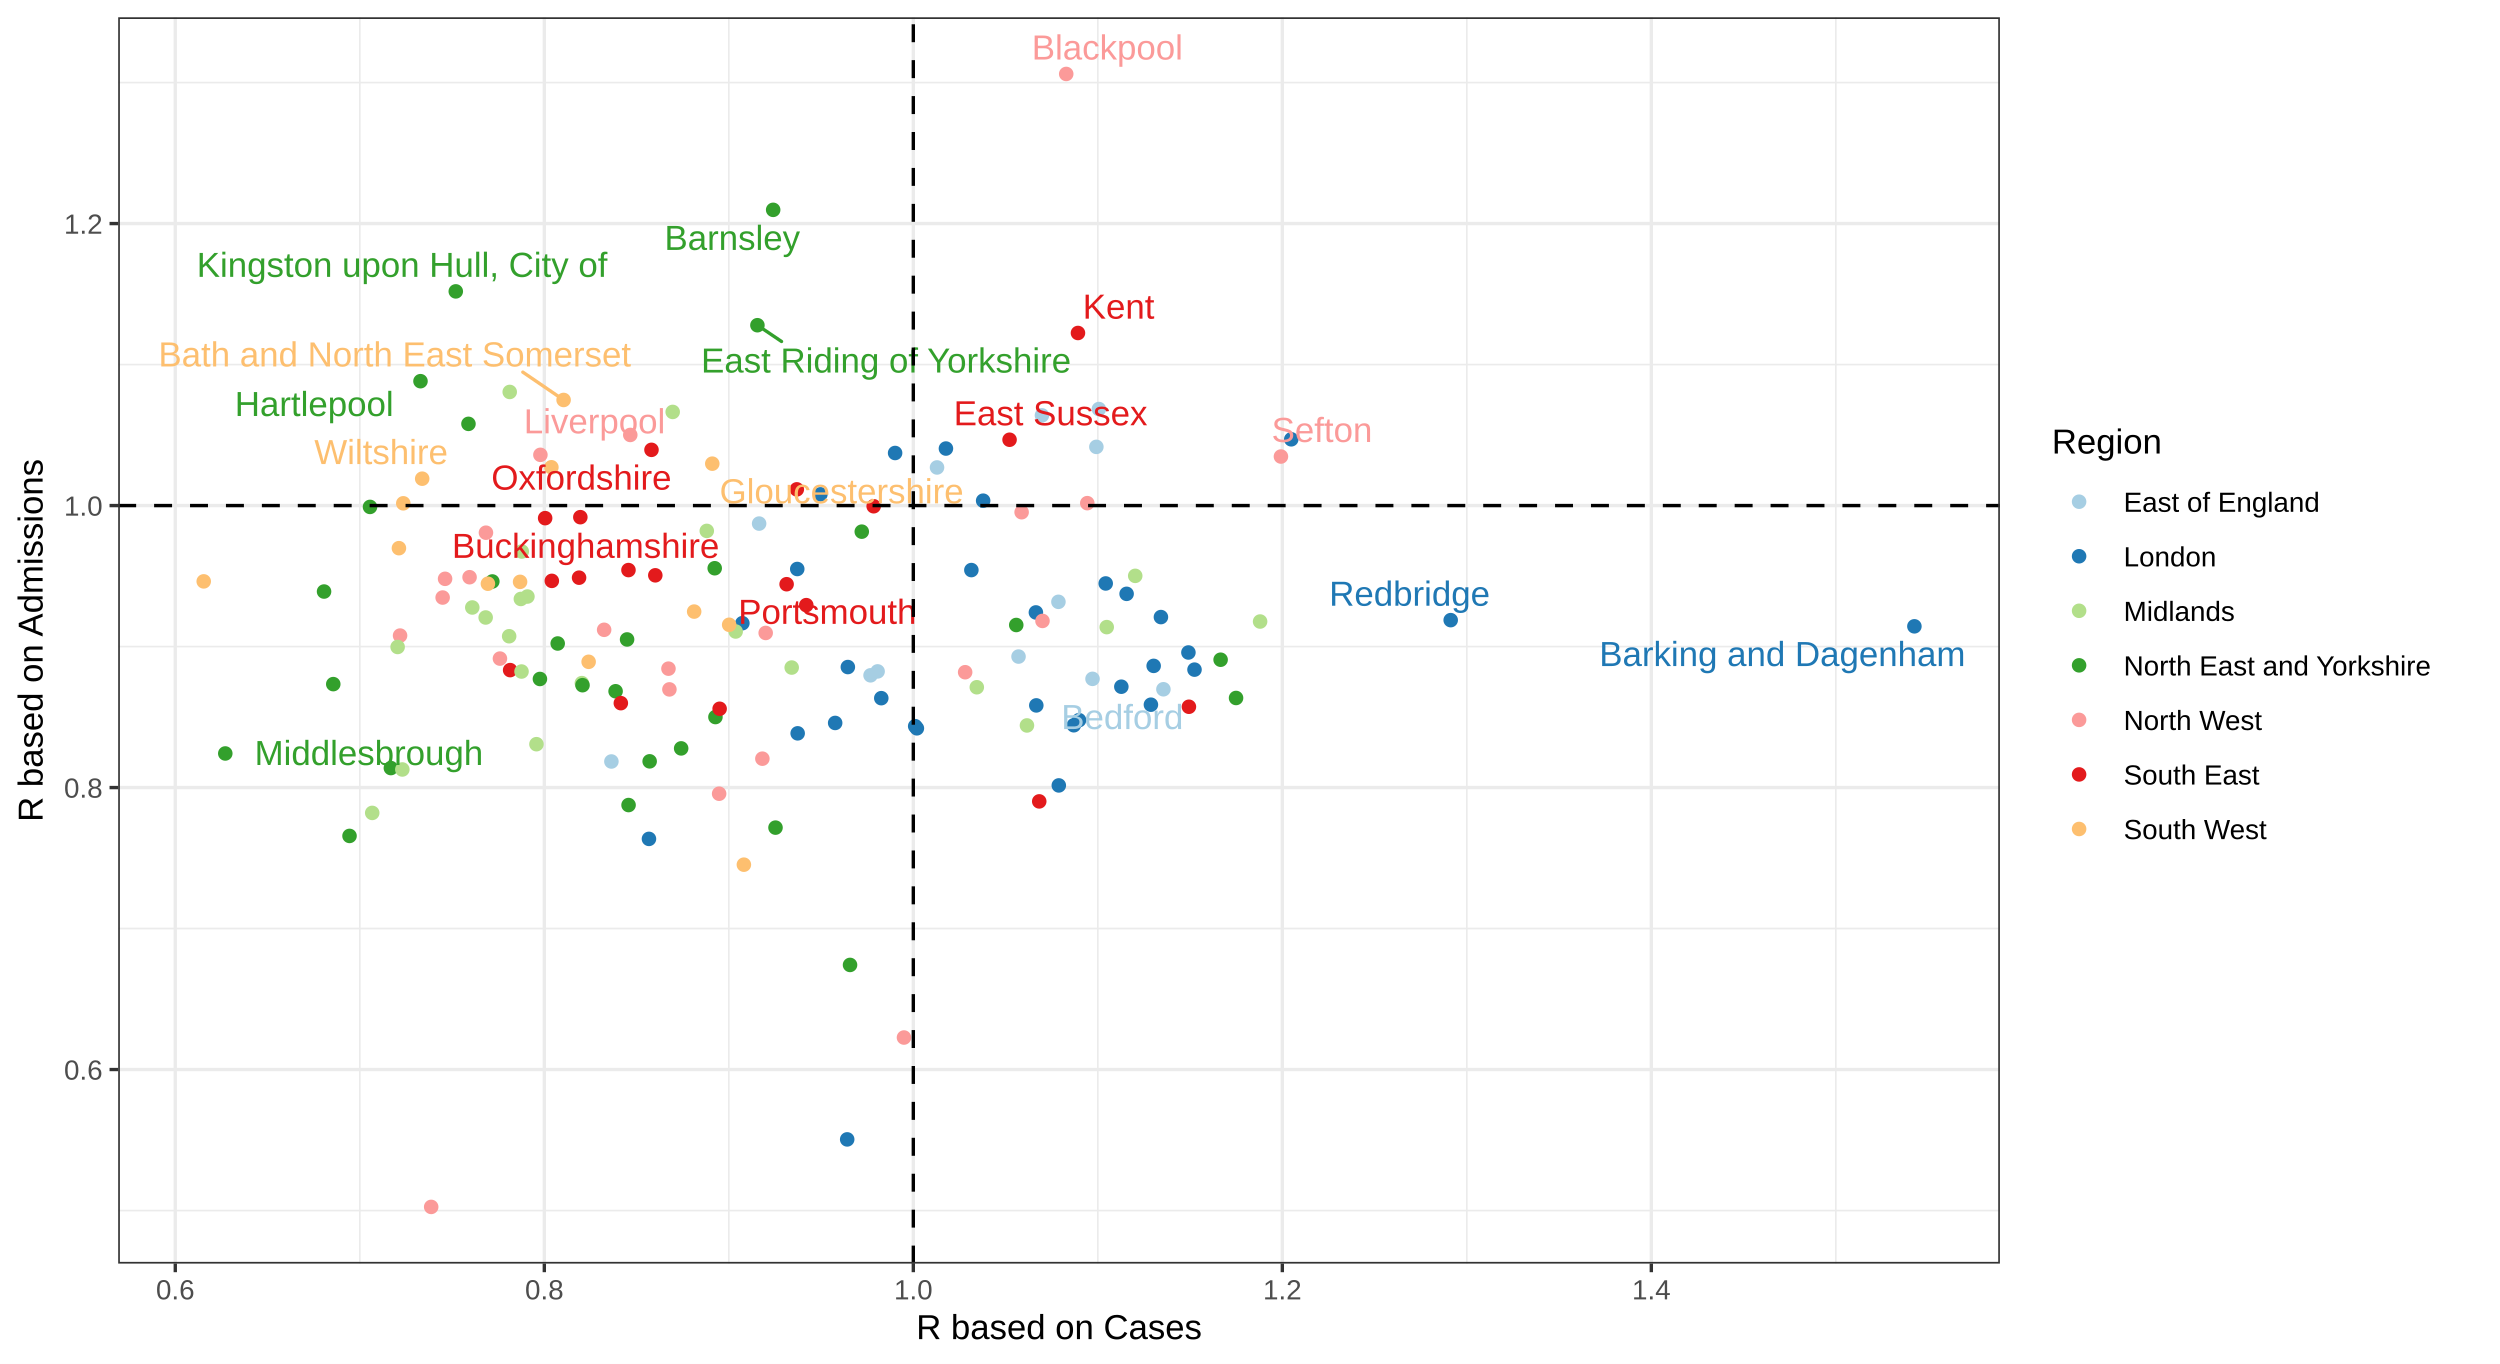
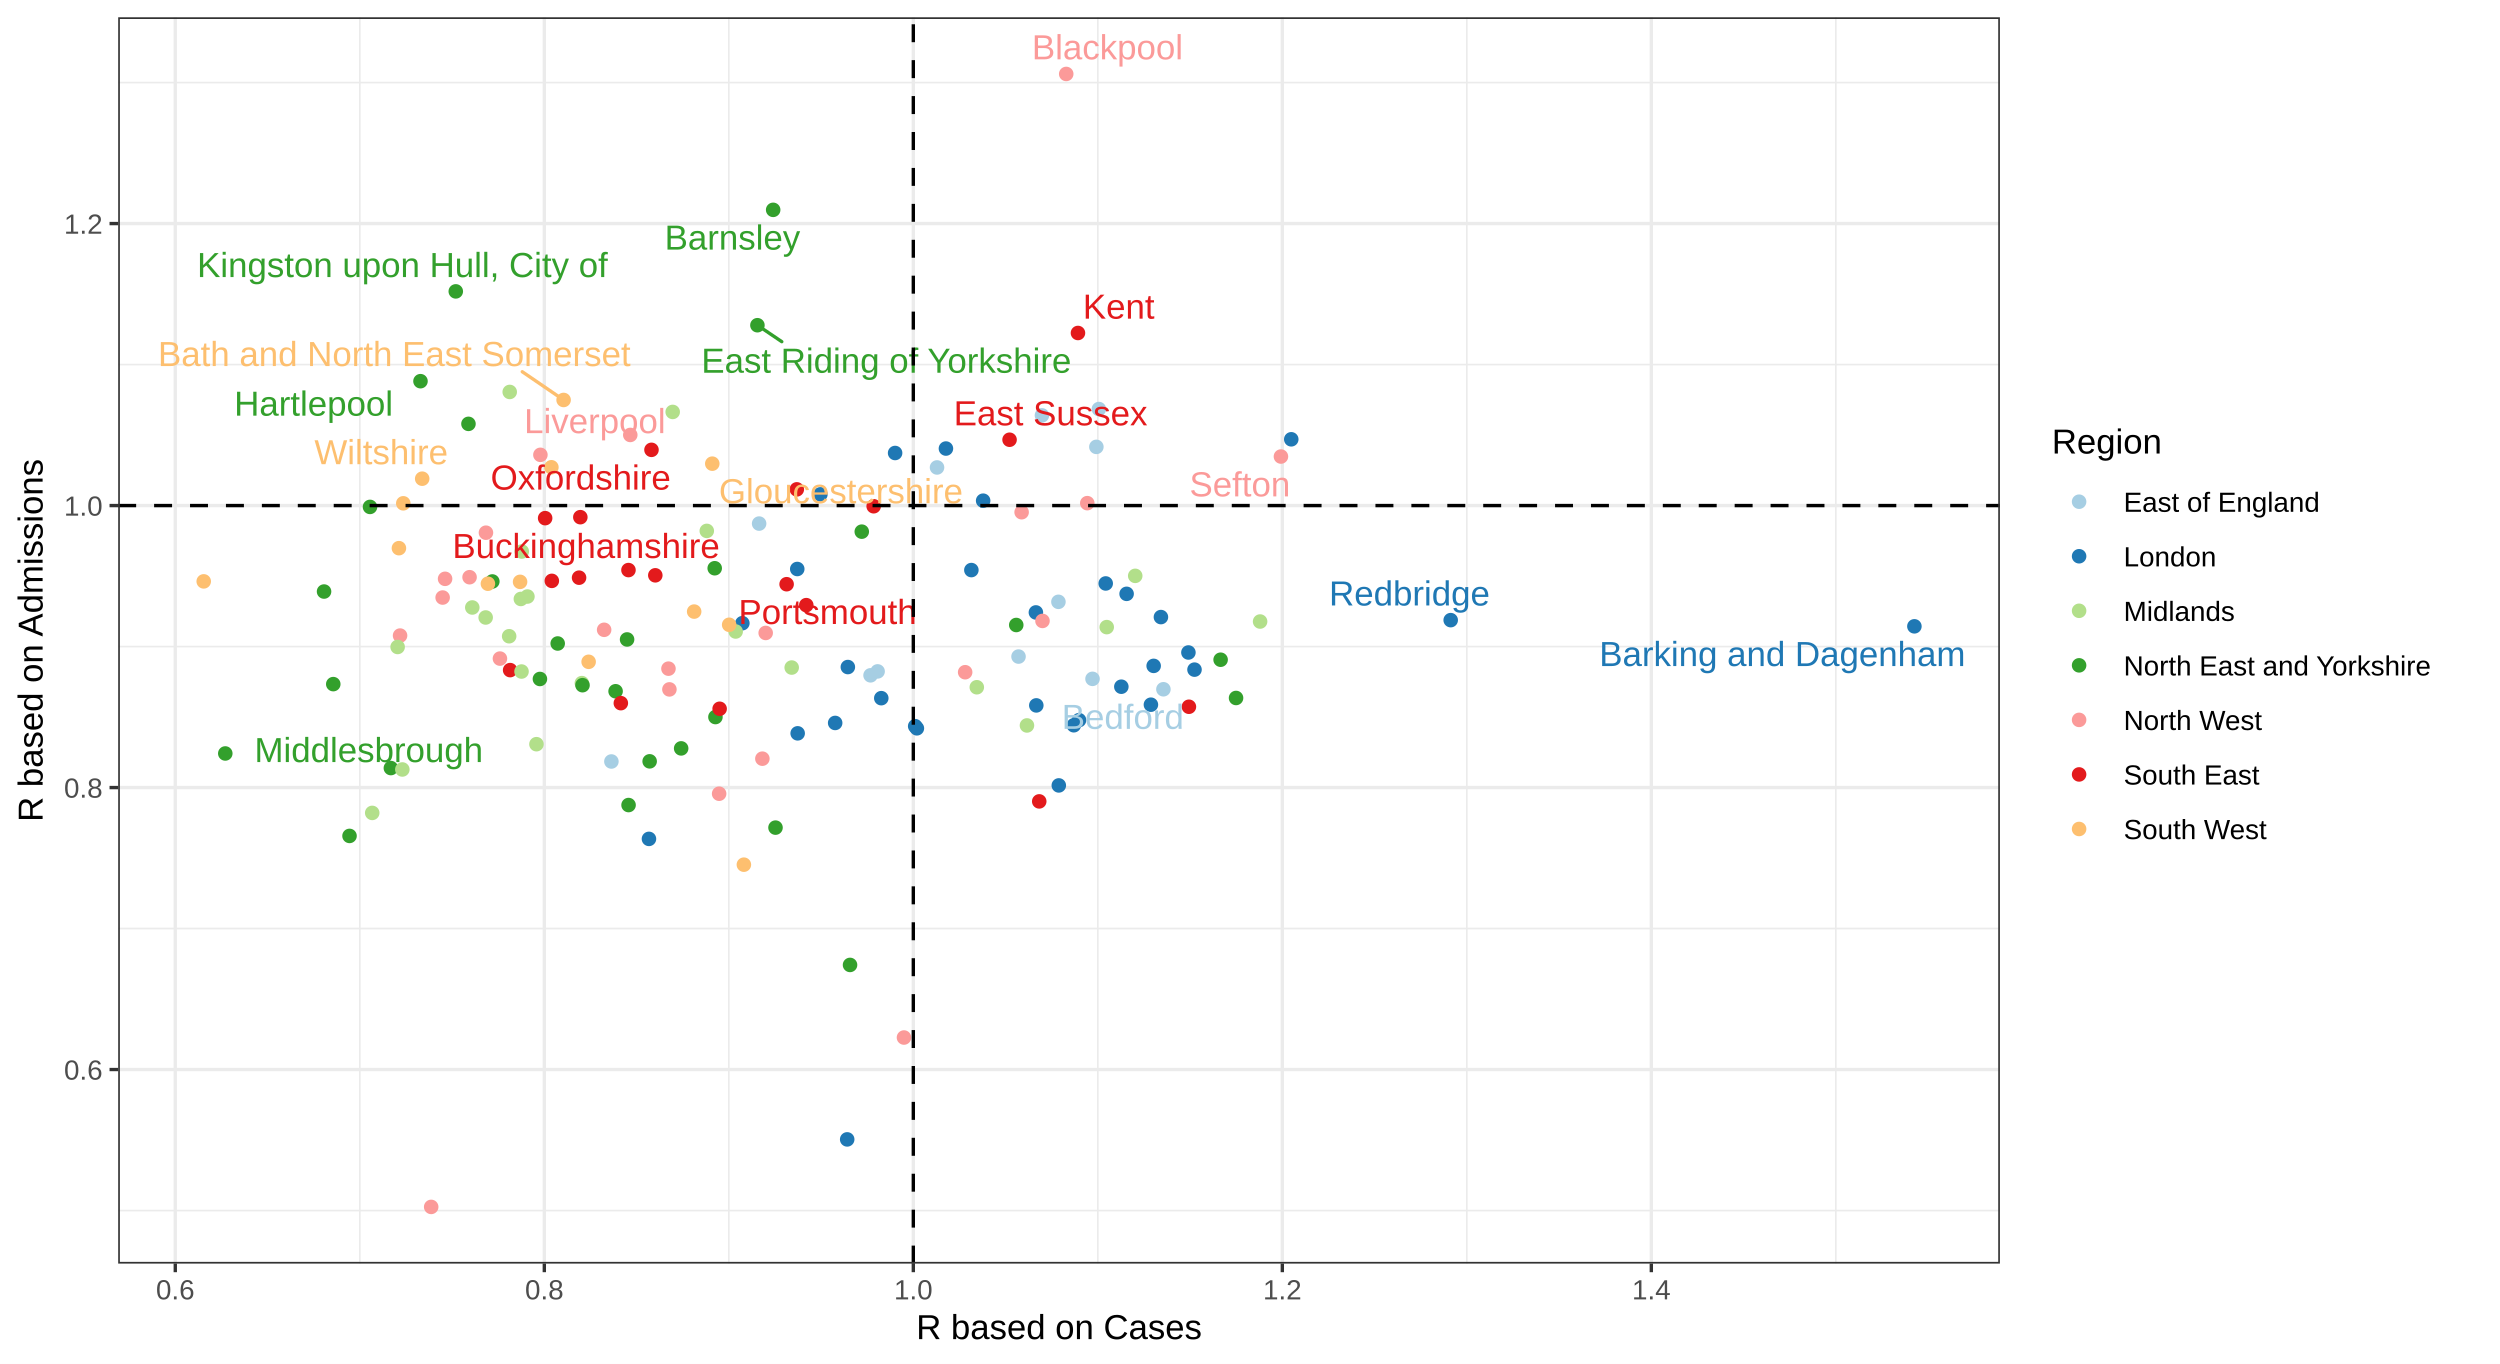
<svg xmlns="http://www.w3.org/2000/svg" class="svglite" width="792.00pt" height="432.00pt" viewBox="0 0 792.00 432.00">
  <defs>
    <style type="text/css">
    .svglite line, .svglite polyline, .svglite polygon, .svglite path, .svglite rect, .svglite circle {
      fill: none;
      stroke: #000000;
      stroke-linecap: round;
      stroke-linejoin: round;
      stroke-miterlimit: 10.00;
    }
    .svglite text {
      white-space: pre;
    }
  </style>
  </defs>
  <rect width="100%" height="100%" style="stroke: none; fill: #FFFFFF;" />
  <defs>
    <clipPath id="cpMC4wMHw3OTIuMDB8MC4wMHw0MzIuMDA=">
      <rect x="0.00" y="0.00" width="792.00" height="432.00" />
    </clipPath>
  </defs>
  <g clip-path="url(#cpMC4wMHw3OTIuMDB8MC4wMHw0MzIuMDA=)">
    <rect x="-0" y="0.00" width="792.00" height="432.00" style="stroke-width: 1.07; stroke: #FFFFFF; fill: #FFFFFF;" />
  </g>
  <defs>
    <clipPath id="cpMzcuNDR8NjMzLjU4fDUuNDh8NDAwLjI5">
      <rect x="37.44" y="5.48" width="596.13" height="394.82" />
    </clipPath>
  </defs>
  <g clip-path="url(#cpMzcuNDR8NjMzLjU4fDUuNDh8NDAwLjI5)">
    <rect x="37.44" y="5.48" width="596.13" height="394.82" style="stroke-width: 1.07; stroke: none; fill: #FFFFFF;" />
    <polyline points="37.44,383.50 633.58,383.50 " style="stroke-width: 0.53; stroke: #EBEBEB; stroke-linecap: butt;" />
    <polyline points="37.44,294.16 633.58,294.16 " style="stroke-width: 0.53; stroke: #EBEBEB; stroke-linecap: butt;" />
    <polyline points="37.44,204.83 633.58,204.83 " style="stroke-width: 0.53; stroke: #EBEBEB; stroke-linecap: butt;" />
    <polyline points="37.44,115.50 633.58,115.50 " style="stroke-width: 0.53; stroke: #EBEBEB; stroke-linecap: butt;" />
    <polyline points="37.44,26.16 633.58,26.16 " style="stroke-width: 0.53; stroke: #EBEBEB; stroke-linecap: butt;" />
    <polyline points="113.99,400.29 113.99,5.48 " style="stroke-width: 0.53; stroke: #EBEBEB; stroke-linecap: butt;" />
    <polyline points="230.89,400.29 230.89,5.48 " style="stroke-width: 0.53; stroke: #EBEBEB; stroke-linecap: butt;" />
    <polyline points="347.79,400.29 347.79,5.48 " style="stroke-width: 0.53; stroke: #EBEBEB; stroke-linecap: butt;" />
    <polyline points="464.69,400.29 464.69,5.48 " style="stroke-width: 0.53; stroke: #EBEBEB; stroke-linecap: butt;" />
    <polyline points="581.59,400.29 581.59,5.48 " style="stroke-width: 0.53; stroke: #EBEBEB; stroke-linecap: butt;" />
    <polyline points="37.44,338.83 633.58,338.83 " style="stroke-width: 1.07; stroke: #EBEBEB; stroke-linecap: butt;" />
    <polyline points="37.44,249.50 633.58,249.50 " style="stroke-width: 1.07; stroke: #EBEBEB; stroke-linecap: butt;" />
    <polyline points="37.44,160.16 633.58,160.16 " style="stroke-width: 1.07; stroke: #EBEBEB; stroke-linecap: butt;" />
    <polyline points="37.44,70.83 633.58,70.83 " style="stroke-width: 1.07; stroke: #EBEBEB; stroke-linecap: butt;" />
    <polyline points="55.53,400.29 55.53,5.48 " style="stroke-width: 1.07; stroke: #EBEBEB; stroke-linecap: butt;" />
    <polyline points="172.44,400.29 172.44,5.48 " style="stroke-width: 1.07; stroke: #EBEBEB; stroke-linecap: butt;" />
    <polyline points="289.34,400.29 289.34,5.48 " style="stroke-width: 1.07; stroke: #EBEBEB; stroke-linecap: butt;" />
    <polyline points="406.24,400.29 406.24,5.48 " style="stroke-width: 1.07; stroke: #EBEBEB; stroke-linecap: butt;" />
    <polyline points="523.14,400.29 523.14,5.48 " style="stroke-width: 1.07; stroke: #EBEBEB; stroke-linecap: butt;" />
    <circle cx="606.48" cy="198.42" r="1.95" style="stroke-width: 0.71; stroke: #1F78B4; fill: #1F78B4;" />
    <circle cx="299.67" cy="142.10" r="1.95" style="stroke-width: 0.71; stroke: #1F78B4; fill: #1F78B4;" />
    <circle cx="244.94" cy="66.48" r="1.95" style="stroke-width: 0.71; stroke: #33A02C; fill: #33A02C;" />
    <circle cx="178.55" cy="126.71" r="1.95" style="stroke-width: 0.71; stroke: #FDBF6F; fill: #FDBF6F;" />
    <circle cx="368.57" cy="218.36" r="1.95" style="stroke-width: 0.71; stroke: #A6CEE3; fill: #A6CEE3;" />
    <circle cx="378.42" cy="212.14" r="1.95" style="stroke-width: 0.71; stroke: #1F78B4; fill: #1F78B4;" />
    <circle cx="184.33" cy="216.41" r="1.95" style="stroke-width: 0.71; stroke: #B2DF8A; fill: #B2DF8A;" />
    <circle cx="227.82" cy="251.45" r="1.95" style="stroke-width: 0.71; stroke: #FB9A99; fill: #FB9A99;" />
    <circle cx="337.78" cy="23.43" r="1.95" style="stroke-width: 0.71; stroke: #FB9A99; fill: #FB9A99;" />
    <circle cx="286.38" cy="328.69" r="1.95" style="stroke-width: 0.71; stroke: #FB9A99; fill: #FB9A99;" />
    <circle cx="127.76" cy="159.45" r="1.95" style="stroke-width: 0.71; stroke: #FDBF6F; fill: #FDBF6F;" />
    <circle cx="255.43" cy="191.71" r="1.95" style="stroke-width: 0.71; stroke: #E31A1C; fill: #E31A1C;" />
    <circle cx="199.13" cy="255.04" r="1.95" style="stroke-width: 0.71; stroke: #33A02C; fill: #33A02C;" />
    <circle cx="350.29" cy="184.84" r="1.95" style="stroke-width: 0.71; stroke: #1F78B4; fill: #1F78B4;" />
    <circle cx="276.78" cy="160.38" r="1.95" style="stroke-width: 0.71; stroke: #E31A1C; fill: #E31A1C;" />
    <circle cx="164.76" cy="184.33" r="1.95" style="stroke-width: 0.71; stroke: #FDBF6F; fill: #FDBF6F;" />
    <circle cx="335.43" cy="248.82" r="1.95" style="stroke-width: 0.71; stroke: #1F78B4; fill: #1F78B4;" />
    <circle cx="172.70" cy="164.15" r="1.95" style="stroke-width: 0.71; stroke: #E31A1C; fill: #E31A1C;" />
    <circle cx="305.76" cy="212.96" r="1.95" style="stroke-width: 0.71; stroke: #FB9A99; fill: #FB9A99;" />
    <circle cx="215.79" cy="237.09" r="1.95" style="stroke-width: 0.71; stroke: #33A02C; fill: #33A02C;" />
    <circle cx="335.31" cy="190.66" r="1.95" style="stroke-width: 0.71; stroke: #A6CEE3; fill: #A6CEE3;" />
    <circle cx="328.17" cy="194.02" r="1.95" style="stroke-width: 0.71; stroke: #1F78B4; fill: #1F78B4;" />
    <circle cx="346.11" cy="215.06" r="1.95" style="stroke-width: 0.71; stroke: #A6CEE3; fill: #A6CEE3;" />
    <circle cx="153.95" cy="168.76" r="1.95" style="stroke-width: 0.71; stroke: #FB9A99; fill: #FB9A99;" />
    <circle cx="171.20" cy="144.09" r="1.95" style="stroke-width: 0.71; stroke: #FB9A99; fill: #FB9A99;" />
    <circle cx="123.83" cy="243.32" r="1.95" style="stroke-width: 0.71; stroke: #33A02C; fill: #33A02C;" />
    <circle cx="167.09" cy="188.98" r="1.95" style="stroke-width: 0.71; stroke: #B2DF8A; fill: #B2DF8A;" />
    <circle cx="268.39" cy="360.96" r="1.95" style="stroke-width: 0.71; stroke: #1F78B4; fill: #1F78B4;" />
    <circle cx="321.95" cy="198.00" r="1.95" style="stroke-width: 0.71; stroke: #33A02C; fill: #33A02C;" />
    <circle cx="105.58" cy="216.73" r="1.95" style="stroke-width: 0.71; stroke: #33A02C; fill: #33A02C;" />
    <circle cx="250.81" cy="211.48" r="1.95" style="stroke-width: 0.71; stroke: #B2DF8A; fill: #B2DF8A;" />
    <circle cx="161.48" cy="124.17" r="1.95" style="stroke-width: 0.71; stroke: #B2DF8A; fill: #B2DF8A;" />
    <circle cx="186.48" cy="209.66" r="1.95" style="stroke-width: 0.71; stroke: #FDBF6F; fill: #FDBF6F;" />
    <circle cx="269.29" cy="305.69" r="1.95" style="stroke-width: 0.71; stroke: #33A02C; fill: #33A02C;" />
    <circle cx="174.68" cy="148.03" r="1.95" style="stroke-width: 0.71; stroke: #FDBF6F; fill: #FDBF6F;" />
    <circle cx="149.62" cy="192.45" r="1.95" style="stroke-width: 0.71; stroke: #B2DF8A; fill: #B2DF8A;" />
    <circle cx="235.18" cy="197.43" r="1.95" style="stroke-width: 0.71; stroke: #1F78B4; fill: #1F78B4;" />
    <circle cx="239.95" cy="103.03" r="1.95" style="stroke-width: 0.71; stroke: #33A02C; fill: #33A02C;" />
    <circle cx="319.83" cy="139.31" r="1.95" style="stroke-width: 0.71; stroke: #E31A1C; fill: #E31A1C;" />
    <circle cx="409.07" cy="139.17" r="1.95" style="stroke-width: 0.71; stroke: #1F78B4; fill: #1F78B4;" />
    <circle cx="330.09" cy="131.59" r="1.95" style="stroke-width: 0.71; stroke: #A6CEE3; fill: #A6CEE3;" />
    <circle cx="110.73" cy="264.82" r="1.95" style="stroke-width: 0.71; stroke: #33A02C; fill: #33A02C;" />
    <circle cx="225.65" cy="146.89" r="1.95" style="stroke-width: 0.71; stroke: #FDBF6F; fill: #FDBF6F;" />
    <circle cx="355.24" cy="217.55" r="1.95" style="stroke-width: 0.71; stroke: #1F78B4; fill: #1F78B4;" />
    <circle cx="191.39" cy="199.52" r="1.95" style="stroke-width: 0.71; stroke: #FB9A99; fill: #FB9A99;" />
    <circle cx="307.73" cy="180.60" r="1.95" style="stroke-width: 0.71; stroke: #1F78B4; fill: #1F78B4;" />
    <circle cx="161.61" cy="212.29" r="1.95" style="stroke-width: 0.71; stroke: #E31A1C; fill: #E31A1C;" />
    <circle cx="364.61" cy="223.25" r="1.95" style="stroke-width: 0.71; stroke: #1F78B4; fill: #1F78B4;" />
    <circle cx="376.49" cy="206.71" r="1.95" style="stroke-width: 0.71; stroke: #1F78B4; fill: #1F78B4;" />
    <circle cx="133.21" cy="120.76" r="1.95" style="stroke-width: 0.71; stroke: #33A02C; fill: #33A02C;" />
    <circle cx="356.91" cy="188.13" r="1.95" style="stroke-width: 0.71; stroke: #1F78B4; fill: #1F78B4;" />
    <circle cx="223.91" cy="168.19" r="1.95" style="stroke-width: 0.71; stroke: #B2DF8A; fill: #B2DF8A;" />
    <circle cx="296.85" cy="148.09" r="1.95" style="stroke-width: 0.71; stroke: #A6CEE3; fill: #A6CEE3;" />
    <circle cx="289.93" cy="230.06" r="1.95" style="stroke-width: 0.71; stroke: #1F78B4; fill: #1F78B4;" />
    <circle cx="341.84" cy="228.14" r="1.95" style="stroke-width: 0.71; stroke: #1F78B4; fill: #1F78B4;" />
    <circle cx="252.43" cy="155.03" r="1.95" style="stroke-width: 0.71; stroke: #E31A1C; fill: #E31A1C;" />
    <circle cx="205.59" cy="265.76" r="1.95" style="stroke-width: 0.71; stroke: #1F78B4; fill: #1F78B4;" />
    <circle cx="367.78" cy="195.49" r="1.95" style="stroke-width: 0.71; stroke: #1F78B4; fill: #1F78B4;" />
    <circle cx="341.50" cy="105.49" r="1.95" style="stroke-width: 0.71; stroke: #E31A1C; fill: #E31A1C;" />
    <circle cx="144.39" cy="92.31" r="1.95" style="stroke-width: 0.71; stroke: #33A02C; fill: #33A02C;" />
    <circle cx="340.18" cy="229.76" r="1.95" style="stroke-width: 0.71; stroke: #1F78B4; fill: #1F78B4;" />
    <circle cx="198.66" cy="202.58" r="1.95" style="stroke-width: 0.71; stroke: #33A02C; fill: #33A02C;" />
    <circle cx="148.76" cy="182.86" r="1.95" style="stroke-width: 0.71; stroke: #FB9A99; fill: #FB9A99;" />
    <circle cx="290.47" cy="230.73" r="1.95" style="stroke-width: 0.71; stroke: #1F78B4; fill: #1F78B4;" />
    <circle cx="323.65" cy="162.27" r="1.95" style="stroke-width: 0.71; stroke: #FB9A99; fill: #FB9A99;" />
    <circle cx="195.02" cy="218.99" r="1.95" style="stroke-width: 0.71; stroke: #33A02C; fill: #33A02C;" />
    <circle cx="399.20" cy="196.90" r="1.95" style="stroke-width: 0.71; stroke: #B2DF8A; fill: #B2DF8A;" />
    <circle cx="350.61" cy="198.67" r="1.95" style="stroke-width: 0.71; stroke: #B2DF8A; fill: #B2DF8A;" />
    <circle cx="264.58" cy="229.03" r="1.95" style="stroke-width: 0.71; stroke: #1F78B4; fill: #1F78B4;" />
    <circle cx="359.64" cy="182.43" r="1.95" style="stroke-width: 0.71; stroke: #B2DF8A; fill: #B2DF8A;" />
    <circle cx="199.67" cy="137.79" r="1.95" style="stroke-width: 0.71; stroke: #FB9A99; fill: #FB9A99;" />
    <circle cx="278.03" cy="212.70" r="1.95" style="stroke-width: 0.71; stroke: #A6CEE3; fill: #A6CEE3;" />
    <circle cx="211.77" cy="211.83" r="1.95" style="stroke-width: 0.71; stroke: #FB9A99; fill: #FB9A99;" />
    <circle cx="376.65" cy="223.90" r="1.95" style="stroke-width: 0.71; stroke: #E31A1C; fill: #E31A1C;" />
    <circle cx="283.57" cy="143.51" r="1.95" style="stroke-width: 0.71; stroke: #1F78B4; fill: #1F78B4;" />
    <circle cx="71.37" cy="238.70" r="1.95" style="stroke-width: 0.71; stroke: #33A02C; fill: #33A02C;" />
    <circle cx="193.69" cy="241.24" r="1.95" style="stroke-width: 0.71; stroke: #A6CEE3; fill: #A6CEE3;" />
    <circle cx="117.22" cy="160.59" r="1.95" style="stroke-width: 0.71; stroke: #33A02C; fill: #33A02C;" />
    <circle cx="328.30" cy="223.47" r="1.95" style="stroke-width: 0.71; stroke: #1F78B4; fill: #1F78B4;" />
    <circle cx="275.79" cy="213.94" r="1.95" style="stroke-width: 0.71; stroke: #A6CEE3; fill: #A6CEE3;" />
    <circle cx="386.69" cy="209.00" r="1.95" style="stroke-width: 0.71; stroke: #33A02C; fill: #33A02C;" />
    <circle cx="391.58" cy="221.12" r="1.95" style="stroke-width: 0.71; stroke: #33A02C; fill: #33A02C;" />
    <circle cx="219.91" cy="193.75" r="1.95" style="stroke-width: 0.71; stroke: #FDBF6F; fill: #FDBF6F;" />
    <circle cx="184.54" cy="217.07" r="1.95" style="stroke-width: 0.71; stroke: #33A02C; fill: #33A02C;" />
    <circle cx="176.68" cy="203.86" r="1.95" style="stroke-width: 0.71; stroke: #33A02C; fill: #33A02C;" />
    <circle cx="233.06" cy="200.06" r="1.95" style="stroke-width: 0.71; stroke: #B2DF8A; fill: #B2DF8A;" />
    <circle cx="226.65" cy="227.16" r="1.95" style="stroke-width: 0.71; stroke: #33A02C; fill: #33A02C;" />
    <circle cx="309.45" cy="217.72" r="1.95" style="stroke-width: 0.71; stroke: #B2DF8A; fill: #B2DF8A;" />
    <circle cx="325.34" cy="229.82" r="1.95" style="stroke-width: 0.71; stroke: #B2DF8A; fill: #B2DF8A;" />
    <circle cx="158.38" cy="208.64" r="1.95" style="stroke-width: 0.71; stroke: #FB9A99; fill: #FB9A99;" />
    <circle cx="206.39" cy="142.51" r="1.95" style="stroke-width: 0.71; stroke: #E31A1C; fill: #E31A1C;" />
    <circle cx="322.67" cy="208.00" r="1.95" style="stroke-width: 0.71; stroke: #A6CEE3; fill: #A6CEE3;" />
    <circle cx="64.54" cy="184.18" r="1.95" style="stroke-width: 0.71; stroke: #FDBF6F; fill: #FDBF6F;" />
    <circle cx="249.20" cy="185.08" r="1.95" style="stroke-width: 0.71; stroke: #E31A1C; fill: #E31A1C;" />
    <circle cx="174.82" cy="184.02" r="1.95" style="stroke-width: 0.71; stroke: #E31A1C; fill: #E31A1C;" />
    <circle cx="459.58" cy="196.46" r="1.95" style="stroke-width: 0.71; stroke: #1F78B4; fill: #1F78B4;" />
    <circle cx="205.81" cy="241.19" r="1.95" style="stroke-width: 0.71; stroke: #33A02C; fill: #33A02C;" />
    <circle cx="365.48" cy="210.95" r="1.95" style="stroke-width: 0.71; stroke: #1F78B4; fill: #1F78B4;" />
    <circle cx="126.74" cy="201.35" r="1.95" style="stroke-width: 0.71; stroke: #FB9A99; fill: #FB9A99;" />
    <circle cx="245.68" cy="262.19" r="1.95" style="stroke-width: 0.71; stroke: #33A02C; fill: #33A02C;" />
    <circle cx="241.52" cy="240.35" r="1.95" style="stroke-width: 0.71; stroke: #FB9A99; fill: #FB9A99;" />
    <circle cx="127.46" cy="243.77" r="1.95" style="stroke-width: 0.71; stroke: #B2DF8A; fill: #B2DF8A;" />
    <circle cx="405.80" cy="144.63" r="1.95" style="stroke-width: 0.71; stroke: #FB9A99; fill: #FB9A99;" />
    <circle cx="171.05" cy="215.10" r="1.95" style="stroke-width: 0.71; stroke: #33A02C; fill: #33A02C;" />
    <circle cx="165.01" cy="189.75" r="1.95" style="stroke-width: 0.71; stroke: #B2DF8A; fill: #B2DF8A;" />
    <circle cx="227.98" cy="224.54" r="1.95" style="stroke-width: 0.71; stroke: #E31A1C; fill: #E31A1C;" />
    <circle cx="165.22" cy="212.74" r="1.95" style="stroke-width: 0.71; stroke: #B2DF8A; fill: #B2DF8A;" />
    <circle cx="231.00" cy="197.93" r="1.95" style="stroke-width: 0.71; stroke: #FDBF6F; fill: #FDBF6F;" />
    <circle cx="126.38" cy="173.66" r="1.95" style="stroke-width: 0.71; stroke: #FDBF6F; fill: #FDBF6F;" />
    <circle cx="155.97" cy="184.21" r="1.95" style="stroke-width: 0.71; stroke: #33A02C; fill: #33A02C;" />
    <circle cx="199.10" cy="180.60" r="1.95" style="stroke-width: 0.71; stroke: #E31A1C; fill: #E31A1C;" />
    <circle cx="347.33" cy="141.57" r="1.95" style="stroke-width: 0.71; stroke: #A6CEE3; fill: #A6CEE3;" />
    <circle cx="252.70" cy="232.32" r="1.95" style="stroke-width: 0.71; stroke: #1F78B4; fill: #1F78B4;" />
    <circle cx="141.00" cy="183.37" r="1.95" style="stroke-width: 0.71; stroke: #FB9A99; fill: #FB9A99;" />
    <circle cx="125.97" cy="204.96" r="1.95" style="stroke-width: 0.71; stroke: #B2DF8A; fill: #B2DF8A;" />
    <circle cx="344.45" cy="159.40" r="1.95" style="stroke-width: 0.71; stroke: #FB9A99; fill: #FB9A99;" />
    <circle cx="148.41" cy="134.28" r="1.95" style="stroke-width: 0.71; stroke: #33A02C; fill: #33A02C;" />
    <circle cx="161.30" cy="201.56" r="1.95" style="stroke-width: 0.71; stroke: #B2DF8A; fill: #B2DF8A;" />
    <circle cx="240.49" cy="165.87" r="1.95" style="stroke-width: 0.71; stroke: #A6CEE3; fill: #A6CEE3;" />
    <circle cx="102.66" cy="187.40" r="1.95" style="stroke-width: 0.71; stroke: #33A02C; fill: #33A02C;" />
    <circle cx="329.23" cy="253.88" r="1.95" style="stroke-width: 0.71; stroke: #E31A1C; fill: #E31A1C;" />
    <circle cx="311.46" cy="158.62" r="1.95" style="stroke-width: 0.71; stroke: #1F78B4; fill: #1F78B4;" />
    <circle cx="235.66" cy="273.93" r="1.95" style="stroke-width: 0.71; stroke: #FDBF6F; fill: #FDBF6F;" />
    <circle cx="330.26" cy="196.71" r="1.95" style="stroke-width: 0.71; stroke: #FB9A99; fill: #FB9A99;" />
    <circle cx="153.86" cy="195.62" r="1.95" style="stroke-width: 0.71; stroke: #B2DF8A; fill: #B2DF8A;" />
    <circle cx="348.13" cy="129.59" r="1.95" style="stroke-width: 0.71; stroke: #A6CEE3; fill: #A6CEE3;" />
    <circle cx="154.57" cy="184.92" r="1.95" style="stroke-width: 0.71; stroke: #FDBF6F; fill: #FDBF6F;" />
    <circle cx="268.60" cy="211.32" r="1.95" style="stroke-width: 0.71; stroke: #1F78B4; fill: #1F78B4;" />
    <circle cx="242.57" cy="200.52" r="1.95" style="stroke-width: 0.71; stroke: #FB9A99; fill: #FB9A99;" />
    <circle cx="226.42" cy="180.02" r="1.95" style="stroke-width: 0.71; stroke: #33A02C; fill: #33A02C;" />
    <circle cx="169.95" cy="235.76" r="1.95" style="stroke-width: 0.71; stroke: #B2DF8A; fill: #B2DF8A;" />
    <circle cx="279.19" cy="221.18" r="1.95" style="stroke-width: 0.71; stroke: #1F78B4; fill: #1F78B4;" />
    <circle cx="259.90" cy="156.61" r="1.95" style="stroke-width: 0.71; stroke: #1F78B4; fill: #1F78B4;" />
    <circle cx="212.07" cy="218.40" r="1.95" style="stroke-width: 0.71; stroke: #FB9A99; fill: #FB9A99;" />
    <circle cx="213.11" cy="130.50" r="1.95" style="stroke-width: 0.71; stroke: #B2DF8A; fill: #B2DF8A;" />
    <circle cx="183.45" cy="183.01" r="1.95" style="stroke-width: 0.71; stroke: #E31A1C; fill: #E31A1C;" />
    <circle cx="183.85" cy="163.84" r="1.95" style="stroke-width: 0.71; stroke: #E31A1C; fill: #E31A1C;" />
    <circle cx="252.57" cy="180.26" r="1.95" style="stroke-width: 0.71; stroke: #1F78B4; fill: #1F78B4;" />
    <circle cx="136.60" cy="382.35" r="1.95" style="stroke-width: 0.71; stroke: #FB9A99; fill: #FB9A99;" />
    <circle cx="133.75" cy="151.65" r="1.95" style="stroke-width: 0.71; stroke: #FDBF6F; fill: #FDBF6F;" />
    <circle cx="196.68" cy="222.76" r="1.95" style="stroke-width: 0.71; stroke: #E31A1C; fill: #E31A1C;" />
    <circle cx="140.23" cy="189.30" r="1.95" style="stroke-width: 0.71; stroke: #FB9A99; fill: #FB9A99;" />
    <circle cx="207.60" cy="182.26" r="1.95" style="stroke-width: 0.71; stroke: #E31A1C; fill: #E31A1C;" />
    <circle cx="117.92" cy="257.53" r="1.95" style="stroke-width: 0.71; stroke: #B2DF8A; fill: #B2DF8A;" />
    <circle cx="165.30" cy="174.72" r="1.95" style="stroke-width: 0.71; stroke: #B2DF8A; fill: #B2DF8A;" />
    <circle cx="273.01" cy="168.43" r="1.95" style="stroke-width: 0.71; stroke: #33A02C; fill: #33A02C;" />
-     <line x1="165.63" y1="117.89" x2="177.57" y2="126.04" style="stroke-width: 1.07; stroke: #FDBF6F;" />
-     <line x1="247.59" y1="108.18" x2="240.93" y2="103.69" style="stroke-width: 1.07; stroke: #33A02C;" />
+     <line x1="165.46" y1="117.77" x2="177.57" y2="126.04" style="stroke-width: 1.07; stroke: #FDBF6F;" />
+     <line x1="247.67" y1="108.24" x2="240.93" y2="103.69" style="stroke-width: 1.07; stroke: #33A02C;" />
    <text x="564.65" y="211.00" text-anchor="middle" style="font-size: 11.04px;fill: #1F78B4; font-family: &quot;Liberation Sans&quot;;" textLength="130.60px" lengthAdjust="spacingAndGlyphs">Barking and Dagenham</text>
-     <text x="231.98" y="79.17" text-anchor="middle" style="font-size: 11.04px;fill: #33A02C; font-family: &quot;Liberation Sans&quot;;" textLength="47.79px" lengthAdjust="spacingAndGlyphs">Barnsley</text>
-     <text x="125.05" y="116.09" text-anchor="middle" style="font-size: 11.04px;fill: #FDBF6F; font-family: &quot;Liberation Sans&quot;;" textLength="167.75px" lengthAdjust="spacingAndGlyphs">Bath and North East Somerset</text>
-     <text x="355.54" y="230.96" text-anchor="middle" style="font-size: 11.04px;fill: #A6CEE3; font-family: &quot;Liberation Sans&quot;;" textLength="43.32px" lengthAdjust="spacingAndGlyphs">Bedford</text>
-     <text x="350.80" y="18.86" text-anchor="middle" style="font-size: 11.04px;fill: #FB9A99; font-family: &quot;Liberation Sans&quot;;" textLength="53.40px" lengthAdjust="spacingAndGlyphs">Blackpool</text>
-     <text x="185.53" y="176.74" text-anchor="middle" style="font-size: 11.04px;fill: #E31A1C; font-family: &quot;Liberation Sans&quot;;" textLength="95.44px" lengthAdjust="spacingAndGlyphs">Buckinghamshire</text>
-     <text x="280.71" y="118.02" text-anchor="middle" style="font-size: 11.04px;fill: #33A02C; font-family: &quot;Liberation Sans&quot;;" textLength="129.56px" lengthAdjust="spacingAndGlyphs">East Riding of Yorkshire</text>
-     <text x="332.82" y="134.73" text-anchor="middle" style="font-size: 11.04px;fill: #E31A1C; font-family: &quot;Liberation Sans&quot;;" textLength="65.92px" lengthAdjust="spacingAndGlyphs">East Sussex</text>
-     <text x="266.61" y="159.45" text-anchor="middle" style="font-size: 11.04px;fill: #FDBF6F; font-family: &quot;Liberation Sans&quot;;" textLength="86.49px" lengthAdjust="spacingAndGlyphs">Gloucestershire</text>
-     <text x="99.54" y="131.80" text-anchor="middle" style="font-size: 11.04px;fill: #33A02C; font-family: &quot;Liberation Sans&quot;;" textLength="57.33px" lengthAdjust="spacingAndGlyphs">Hartlepool</text>
-     <text x="354.37" y="100.95" text-anchor="middle" style="font-size: 11.04px;fill: #E31A1C; font-family: &quot;Liberation Sans&quot;;" textLength="24.80px" lengthAdjust="spacingAndGlyphs">Kent</text>
-     <text x="127.38" y="87.72" text-anchor="middle" style="font-size: 11.04px;fill: #33A02C; font-family: &quot;Liberation Sans&quot;;" textLength="147.04px" lengthAdjust="spacingAndGlyphs">Kingston upon Hull, City of</text>
-     <text x="188.35" y="137.28" text-anchor="middle" style="font-size: 11.04px;fill: #FB9A99; font-family: &quot;Liberation Sans&quot;;" textLength="50.63px" lengthAdjust="spacingAndGlyphs">Liverpool</text>
-     <text x="116.86" y="242.36" text-anchor="middle" style="font-size: 11.04px;fill: #33A02C; font-family: &quot;Liberation Sans&quot;;" textLength="81.20px" lengthAdjust="spacingAndGlyphs">Middlesbrough</text>
-     <text x="184.19" y="155.12" text-anchor="middle" style="font-size: 11.04px;fill: #E31A1C; font-family: &quot;Liberation Sans&quot;;" textLength="64.07px" lengthAdjust="spacingAndGlyphs">Oxfordshire</text>
-     <text x="262.10" y="197.63" text-anchor="middle" style="font-size: 11.04px;fill: #E31A1C; font-family: &quot;Liberation Sans&quot;;" textLength="63.41px" lengthAdjust="spacingAndGlyphs">Portsmouth</text>
-     <text x="446.56" y="191.90" text-anchor="middle" style="font-size: 11.04px;fill: #1F78B4; font-family: &quot;Liberation Sans&quot;;" textLength="56.34px" lengthAdjust="spacingAndGlyphs">Redbridge</text>
-     <text x="418.80" y="140.02" text-anchor="middle" style="font-size: 11.04px;fill: #FB9A99; font-family: &quot;Liberation Sans&quot;;" textLength="35.54px" lengthAdjust="spacingAndGlyphs">Sefton</text>
-     <text x="120.73" y="147.02" text-anchor="middle" style="font-size: 11.04px;fill: #FDBF6F; font-family: &quot;Liberation Sans&quot;;" textLength="48.01px" lengthAdjust="spacingAndGlyphs">Wiltshire</text>
+     <text x="232.03" y="79.08" text-anchor="middle" style="font-size: 11.04px;fill: #33A02C; font-family: &quot;Liberation Sans&quot;;" textLength="47.79px" lengthAdjust="spacingAndGlyphs">Barnsley</text>
+     <text x="124.92" y="115.97" text-anchor="middle" style="font-size: 11.04px;fill: #FDBF6F; font-family: &quot;Liberation Sans&quot;;" textLength="167.75px" lengthAdjust="spacingAndGlyphs">Bath and North East Somerset</text>
+     <text x="355.70" y="230.91" text-anchor="middle" style="font-size: 11.04px;fill: #A6CEE3; font-family: &quot;Liberation Sans&quot;;" textLength="43.32px" lengthAdjust="spacingAndGlyphs">Bedford</text>
+     <text x="350.84" y="18.80" text-anchor="middle" style="font-size: 11.04px;fill: #FB9A99; font-family: &quot;Liberation Sans&quot;;" textLength="53.40px" lengthAdjust="spacingAndGlyphs">Blackpool</text>
+     <text x="185.67" y="176.78" text-anchor="middle" style="font-size: 11.04px;fill: #E31A1C; font-family: &quot;Liberation Sans&quot;;" textLength="95.44px" lengthAdjust="spacingAndGlyphs">Buckinghamshire</text>
+     <text x="280.79" y="118.08" text-anchor="middle" style="font-size: 11.04px;fill: #33A02C; font-family: &quot;Liberation Sans&quot;;" textLength="129.56px" lengthAdjust="spacingAndGlyphs">East Riding of Yorkshire</text>
+     <text x="332.82" y="134.74" text-anchor="middle" style="font-size: 11.04px;fill: #E31A1C; font-family: &quot;Liberation Sans&quot;;" textLength="65.92px" lengthAdjust="spacingAndGlyphs">East Sussex</text>
+     <text x="266.40" y="159.44" text-anchor="middle" style="font-size: 11.04px;fill: #FDBF6F; font-family: &quot;Liberation Sans&quot;;" textLength="86.49px" lengthAdjust="spacingAndGlyphs">Gloucestershire</text>
+     <text x="99.35" y="131.69" text-anchor="middle" style="font-size: 11.04px;fill: #33A02C; font-family: &quot;Liberation Sans&quot;;" textLength="57.33px" lengthAdjust="spacingAndGlyphs">Hartlepool</text>
+     <text x="354.41" y="100.95" text-anchor="middle" style="font-size: 11.04px;fill: #E31A1C; font-family: &quot;Liberation Sans&quot;;" textLength="24.80px" lengthAdjust="spacingAndGlyphs">Kent</text>
+     <text x="127.49" y="87.77" text-anchor="middle" style="font-size: 11.04px;fill: #33A02C; font-family: &quot;Liberation Sans&quot;;" textLength="147.04px" lengthAdjust="spacingAndGlyphs">Kingston upon Hull, City of</text>
+     <text x="188.45" y="137.22" text-anchor="middle" style="font-size: 11.04px;fill: #FB9A99; font-family: &quot;Liberation Sans&quot;;" textLength="50.63px" lengthAdjust="spacingAndGlyphs">Liverpool</text>
+     <text x="116.82" y="241.43" text-anchor="middle" style="font-size: 11.04px;fill: #33A02C; font-family: &quot;Liberation Sans&quot;;" textLength="81.20px" lengthAdjust="spacingAndGlyphs">Middlesbrough</text>
+     <text x="183.96" y="155.11" text-anchor="middle" style="font-size: 11.04px;fill: #E31A1C; font-family: &quot;Liberation Sans&quot;;" textLength="64.07px" lengthAdjust="spacingAndGlyphs">Oxfordshire</text>
+     <text x="262.17" y="197.69" text-anchor="middle" style="font-size: 11.04px;fill: #E31A1C; font-family: &quot;Liberation Sans&quot;;" textLength="63.41px" lengthAdjust="spacingAndGlyphs">Portsmouth</text>
+     <text x="446.52" y="191.82" text-anchor="middle" style="font-size: 11.04px;fill: #1F78B4; font-family: &quot;Liberation Sans&quot;;" textLength="56.34px" lengthAdjust="spacingAndGlyphs">Redbridge</text>
+     <text x="392.79" y="157.25" text-anchor="middle" style="font-size: 11.04px;fill: #FB9A99; font-family: &quot;Liberation Sans&quot;;" textLength="35.54px" lengthAdjust="spacingAndGlyphs">Sefton</text>
+     <text x="120.76" y="147.06" text-anchor="middle" style="font-size: 11.04px;fill: #FDBF6F; font-family: &quot;Liberation Sans&quot;;" textLength="48.01px" lengthAdjust="spacingAndGlyphs">Wiltshire</text>
    <line x1="289.34" y1="400.29" x2="289.34" y2="5.48" style="stroke-width: 1.07; stroke-dasharray: 5.69,5.69; stroke-linecap: butt;" />
    <line x1="37.44" y1="160.16" x2="633.58" y2="160.16" style="stroke-width: 1.07; stroke-dasharray: 5.69,5.69; stroke-linecap: butt;" />
    <rect x="37.44" y="5.48" width="596.13" height="394.82" style="stroke-width: 1.07; stroke: #333333;" />
  </g>
  <g clip-path="url(#cpMC4wMHw3OTIuMDB8MC4wMHw0MzIuMDA=)">
    <text x="32.51" y="342.04" text-anchor="end" style="font-size: 8.80px;fill: #4D4D4D; font-family: &quot;Liberation Sans&quot;;" textLength="13.98px" lengthAdjust="spacingAndGlyphs">0.6</text>
    <text x="32.51" y="252.71" text-anchor="end" style="font-size: 8.80px;fill: #4D4D4D; font-family: &quot;Liberation Sans&quot;;" textLength="13.98px" lengthAdjust="spacingAndGlyphs">0.8</text>
    <text x="32.51" y="163.37" text-anchor="end" style="font-size: 8.80px;fill: #4D4D4D; font-family: &quot;Liberation Sans&quot;;" textLength="13.98px" lengthAdjust="spacingAndGlyphs">1.0</text>
    <text x="32.51" y="74.04" text-anchor="end" style="font-size: 8.80px;fill: #4D4D4D; font-family: &quot;Liberation Sans&quot;;" textLength="13.98px" lengthAdjust="spacingAndGlyphs">1.2</text>
    <polyline points="34.70,338.83 37.44,338.83 " style="stroke-width: 1.07; stroke: #333333; stroke-linecap: butt;" />
    <polyline points="34.70,249.50 37.44,249.50 " style="stroke-width: 1.07; stroke: #333333; stroke-linecap: butt;" />
    <polyline points="34.70,160.16 37.44,160.16 " style="stroke-width: 1.07; stroke: #333333; stroke-linecap: butt;" />
    <polyline points="34.70,70.83 37.44,70.83 " style="stroke-width: 1.07; stroke: #333333; stroke-linecap: butt;" />
    <polyline points="55.53,403.03 55.53,400.29 " style="stroke-width: 1.07; stroke: #333333; stroke-linecap: butt;" />
    <polyline points="172.44,403.03 172.44,400.29 " style="stroke-width: 1.07; stroke: #333333; stroke-linecap: butt;" />
    <polyline points="289.34,403.03 289.34,400.29 " style="stroke-width: 1.07; stroke: #333333; stroke-linecap: butt;" />
    <polyline points="406.24,403.03 406.24,400.29 " style="stroke-width: 1.07; stroke: #333333; stroke-linecap: butt;" />
    <polyline points="523.14,403.03 523.14,400.29 " style="stroke-width: 1.07; stroke: #333333; stroke-linecap: butt;" />
    <text x="55.53" y="411.64" text-anchor="middle" style="font-size: 8.80px;fill: #4D4D4D; font-family: &quot;Liberation Sans&quot;;" textLength="13.98px" lengthAdjust="spacingAndGlyphs">0.6</text>
    <text x="172.44" y="411.64" text-anchor="middle" style="font-size: 8.80px;fill: #4D4D4D; font-family: &quot;Liberation Sans&quot;;" textLength="13.98px" lengthAdjust="spacingAndGlyphs">0.8</text>
    <text x="289.34" y="411.64" text-anchor="middle" style="font-size: 8.80px;fill: #4D4D4D; font-family: &quot;Liberation Sans&quot;;" textLength="13.98px" lengthAdjust="spacingAndGlyphs">1.0</text>
    <text x="406.24" y="411.64" text-anchor="middle" style="font-size: 8.80px;fill: #4D4D4D; font-family: &quot;Liberation Sans&quot;;" textLength="13.98px" lengthAdjust="spacingAndGlyphs">1.2</text>
    <text x="523.14" y="411.64" text-anchor="middle" style="font-size: 8.80px;fill: #4D4D4D; font-family: &quot;Liberation Sans&quot;;" textLength="13.98px" lengthAdjust="spacingAndGlyphs">1.4</text>
    <text x="335.51" y="424.23" text-anchor="middle" style="font-size: 11.00px; font-family: &quot;Liberation Sans&quot;;" textLength="97.70px" lengthAdjust="spacingAndGlyphs">R based on Cases</text>
    <text transform="translate(13.50,202.89) rotate(-90)" text-anchor="middle" style="font-size: 11.00px; font-family: &quot;Liberation Sans&quot;;" textLength="127.09px" lengthAdjust="spacingAndGlyphs">R based on Admissions</text>
    <rect x="644.54" y="129.03" width="141.98" height="147.71" style="stroke-width: 1.07; stroke: none; fill: #FFFFFF;" />
    <text x="650.02" y="143.68" style="font-size: 11.00px; font-family: &quot;Liberation Sans&quot;;" textLength="37.66px" lengthAdjust="spacingAndGlyphs">Region</text>
    <rect x="650.02" y="150.30" width="17.28" height="17.28" style="stroke-width: 1.07; stroke: none; fill: #FFFFFF;" />
    <circle cx="658.66" cy="158.94" r="1.95" style="stroke-width: 0.71; stroke: #A6CEE3; fill: #A6CEE3;" />
    <rect x="650.02" y="167.58" width="17.28" height="17.28" style="stroke-width: 1.07; stroke: none; fill: #FFFFFF;" />
    <circle cx="658.66" cy="176.22" r="1.95" style="stroke-width: 0.71; stroke: #1F78B4; fill: #1F78B4;" />
    <rect x="650.02" y="184.86" width="17.28" height="17.28" style="stroke-width: 1.07; stroke: none; fill: #FFFFFF;" />
    <circle cx="658.66" cy="193.50" r="1.95" style="stroke-width: 0.71; stroke: #B2DF8A; fill: #B2DF8A;" />
    <rect x="650.02" y="202.14" width="17.28" height="17.28" style="stroke-width: 1.07; stroke: none; fill: #FFFFFF;" />
    <circle cx="658.66" cy="210.78" r="1.95" style="stroke-width: 0.71; stroke: #33A02C; fill: #33A02C;" />
    <rect x="650.02" y="219.42" width="17.28" height="17.28" style="stroke-width: 1.07; stroke: none; fill: #FFFFFF;" />
    <circle cx="658.66" cy="228.06" r="1.95" style="stroke-width: 0.71; stroke: #FB9A99; fill: #FB9A99;" />
    <rect x="650.02" y="236.70" width="17.28" height="17.28" style="stroke-width: 1.07; stroke: none; fill: #FFFFFF;" />
    <circle cx="658.66" cy="245.34" r="1.95" style="stroke-width: 0.71; stroke: #E31A1C; fill: #E31A1C;" />
    <rect x="650.02" y="253.98" width="17.28" height="17.28" style="stroke-width: 1.07; stroke: none; fill: #FFFFFF;" />
    <circle cx="658.66" cy="262.62" r="1.95" style="stroke-width: 0.71; stroke: #FDBF6F; fill: #FDBF6F;" />
    <text x="672.77" y="162.15" style="font-size: 8.80px; font-family: &quot;Liberation Sans&quot;;" textLength="68.77px" lengthAdjust="spacingAndGlyphs">East of England</text>
    <text x="672.77" y="179.43" style="font-size: 8.80px; font-family: &quot;Liberation Sans&quot;;" textLength="32.26px" lengthAdjust="spacingAndGlyphs">London</text>
    <text x="672.77" y="196.71" style="font-size: 8.80px; font-family: &quot;Liberation Sans&quot;;" textLength="39.21px" lengthAdjust="spacingAndGlyphs">Midlands</text>
    <text x="672.77" y="213.99" style="font-size: 8.80px; font-family: &quot;Liberation Sans&quot;;" textLength="108.27px" lengthAdjust="spacingAndGlyphs">North East and Yorkshire</text>
    <text x="672.77" y="231.27" style="font-size: 8.80px; font-family: &quot;Liberation Sans&quot;;" textLength="49.02px" lengthAdjust="spacingAndGlyphs">North West</text>
    <text x="672.77" y="248.55" style="font-size: 8.80px; font-family: &quot;Liberation Sans&quot;;" textLength="47.35px" lengthAdjust="spacingAndGlyphs">South East</text>
    <text x="672.77" y="265.83" style="font-size: 8.80px; font-family: &quot;Liberation Sans&quot;;" textLength="49.99px" lengthAdjust="spacingAndGlyphs">South West</text>
  </g>
</svg>
